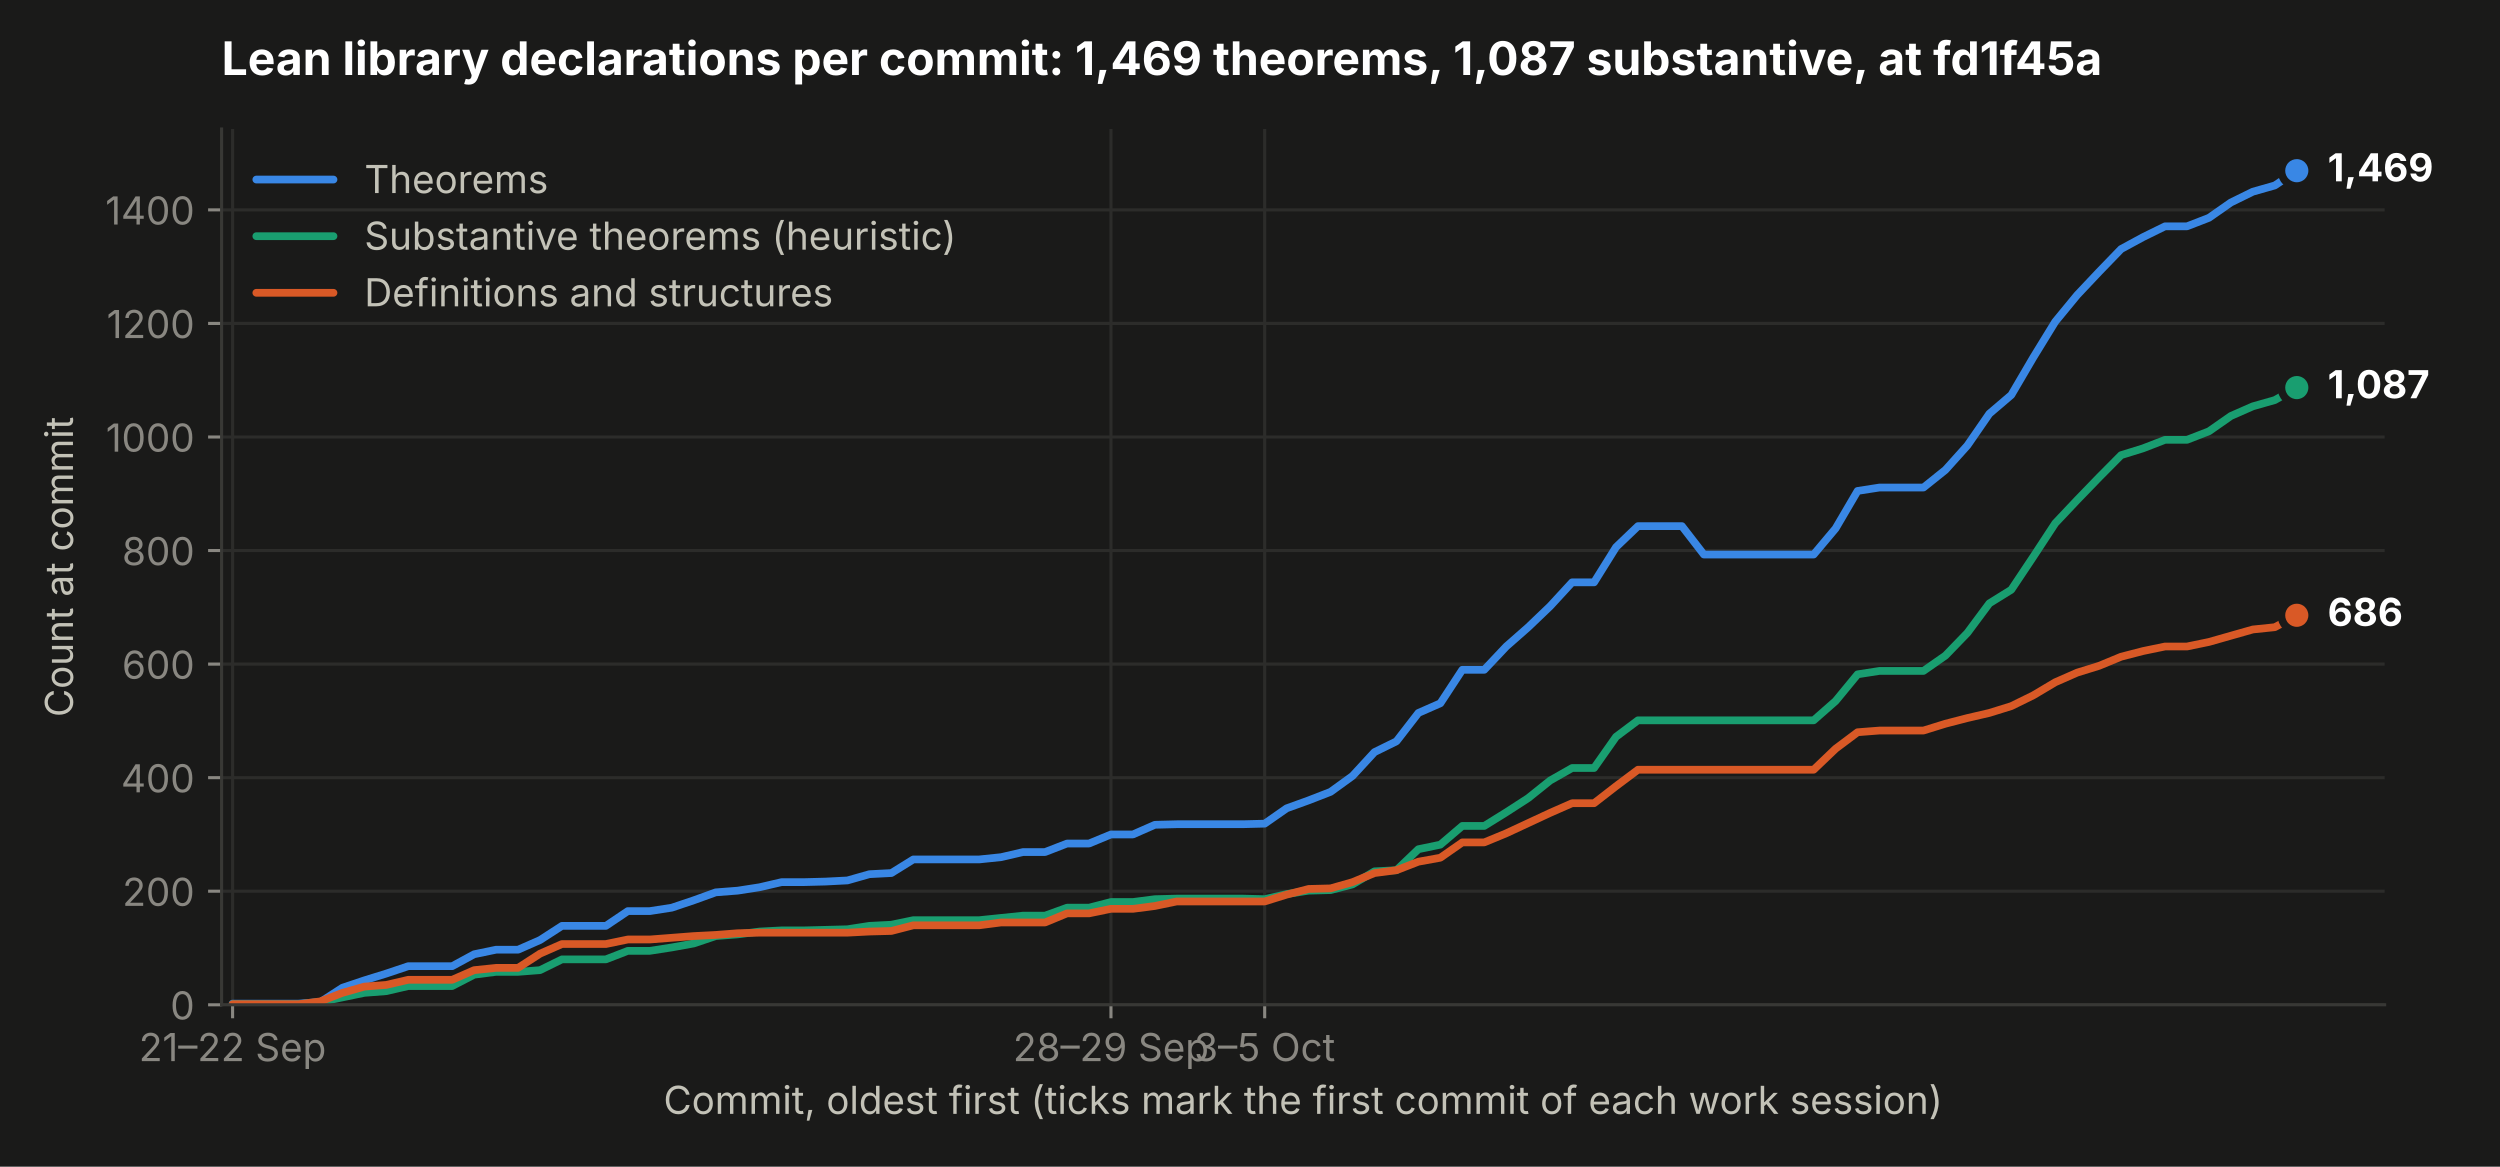
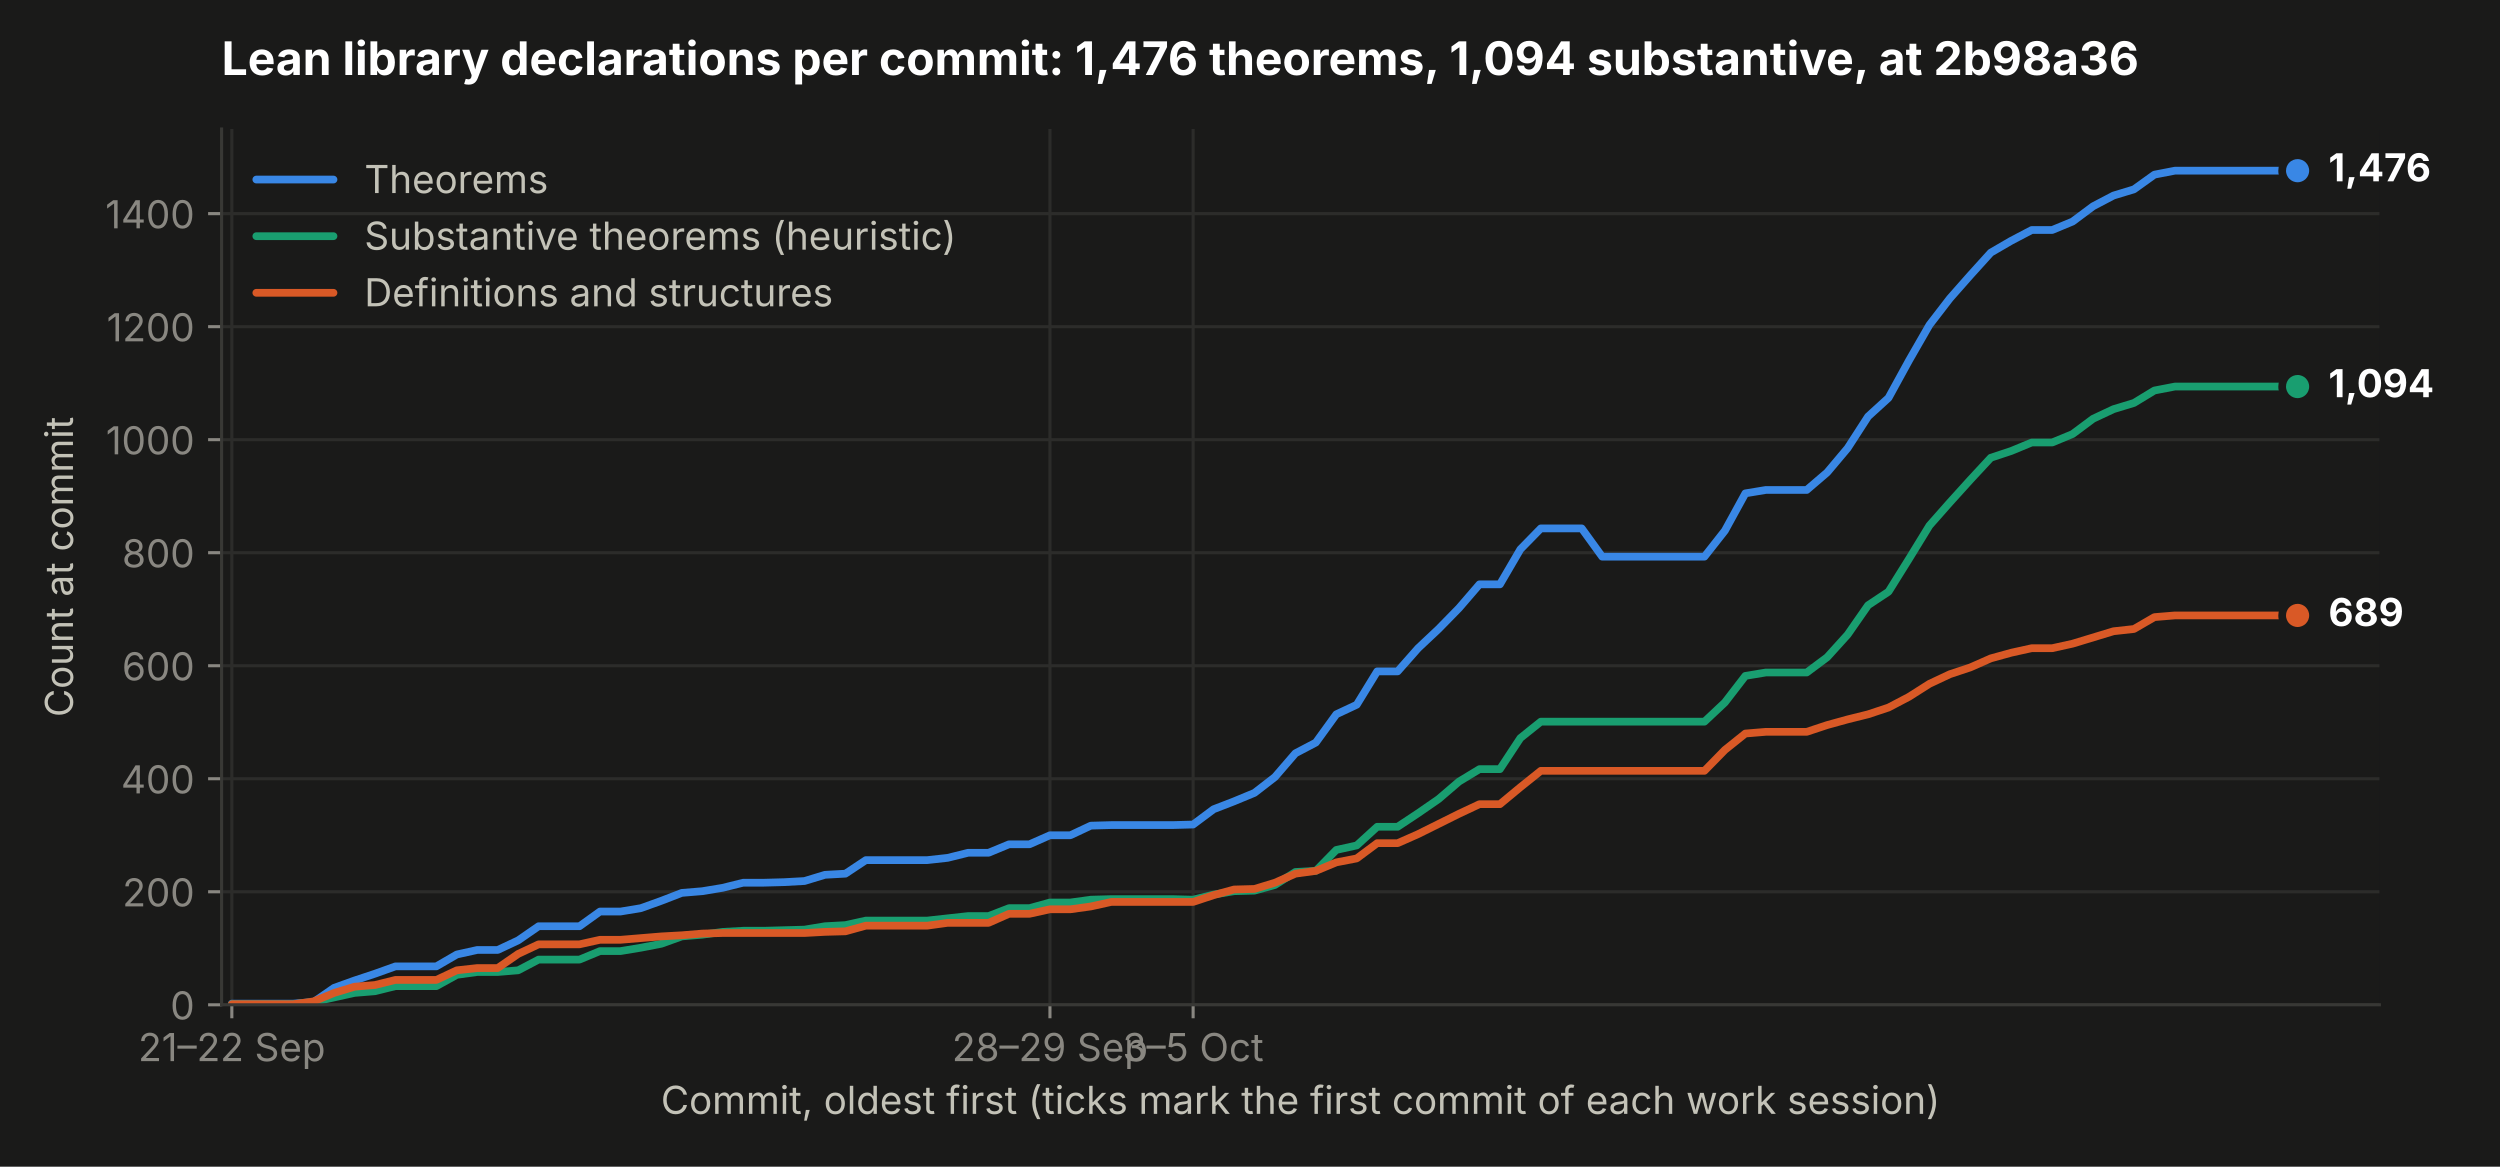
<svg xmlns="http://www.w3.org/2000/svg" xmlns:xlink="http://www.w3.org/1999/xlink" width="648pt" height="302.4pt" viewBox="0 0 648 302.4" version="1.1">
  <defs>
    <style type="text/css">*{stroke-linejoin: round; stroke-linecap: butt}</style>
  </defs>
  <g id="figure_1">
    <g id="patch_1">
      <path d="M 0 302.4 L 648 302.4 L 648 0 L 0 0 z " style="fill: #1a1a19" />
    </g>
    <g id="axes_1">
      <g id="patch_2">
-         <path d="M 57.44 260.44 L 618.094 260.44 L 618.094 33.44 L 57.44 33.44 z " style="fill: #1a1a19" />
+         <path d="M 57.44 260.44 L 616.741 260.44 L 616.741 33.44 L 57.44 33.44 z " style="fill: #1a1a19" />
      </g>
      <g id="matplotlib.axis_1">
        <g id="xtick_1">
          <g id="line2d_1">
-             <path d="M 60.286 260.44 L 60.286 33.44 " clip-path="url(#pa621a8eeb0)" style="fill: none; stroke: #2c2c2a; stroke-width: 0.8; stroke-linecap: square" />
+             <path d="M 60.091 260.44 L 60.091 33.44 " clip-path="url(#pc4d8cf8ee4)" style="fill: none; stroke: #2c2c2a; stroke-width: 0.8; stroke-linecap: square" />
          </g>
          <g id="line2d_2">
            <defs>
              <path id="m02e6627c96" d="M 0 0 L 0 3.5 " style="stroke: #898781; stroke-width: 0.8" />
            </defs>
            <g>
-               <use xlink:href="#m02e6627c96" x="60.286" y="260.44" style="fill: #898781; stroke: #898781; stroke-width: 0.8" />
+               <use xlink:href="#m02e6627c96" x="60.091" y="260.44" style="fill: #898781; stroke: #898781; stroke-width: 0.8" />
            </g>
          </g>
          <g id="text_1">
-             <text style="font-size: 10px; font-family: 'Inter', 'Helvetica Neue', 'Arial', 'DejaVu Sans', sans-serif; text-anchor: middle; fill: #898781" x="60.286" y="275.038" transform="rotate(-0 60.28596 275.0384)">21–22 Sep</text>
+             <text style="font-size: 10px; font-family: 'Inter', 'Helvetica Neue', 'Arial', 'DejaVu Sans', sans-serif; text-anchor: middle; fill: #898781" x="60.091" y="275.038" transform="rotate(-0 60.09071 275.0384)">21–22 Sep</text>
          </g>
        </g>
        <g id="xtick_2">
          <g id="line2d_3">
-             <path d="M 287.963 260.44 L 287.963 33.44 " clip-path="url(#pa621a8eeb0)" style="fill: none; stroke: #2c2c2a; stroke-width: 0.8; stroke-linecap: square" />
+             <path d="M 272.148 260.44 L 272.148 33.44 " clip-path="url(#pc4d8cf8ee4)" style="fill: none; stroke: #2c2c2a; stroke-width: 0.8; stroke-linecap: square" />
          </g>
          <g id="line2d_4">
            <g>
-               <use xlink:href="#m02e6627c96" x="287.963" y="260.44" style="fill: #898781; stroke: #898781; stroke-width: 0.8" />
+               <use xlink:href="#m02e6627c96" x="272.148" y="260.44" style="fill: #898781; stroke: #898781; stroke-width: 0.8" />
            </g>
          </g>
          <g id="text_2">
-             <text style="font-size: 10px; font-family: 'Inter', 'Helvetica Neue', 'Arial', 'DejaVu Sans', sans-serif; text-anchor: middle; fill: #898781" x="287.963" y="275.038" transform="rotate(-0 287.9627 275.0384)">28–29 Sep</text>
+             <text style="font-size: 10px; font-family: 'Inter', 'Helvetica Neue', 'Arial', 'DejaVu Sans', sans-serif; text-anchor: middle; fill: #898781" x="272.148" y="275.038" transform="rotate(-0 272.1479 275.0384)">28–29 Sep</text>
          </g>
        </g>
        <g id="xtick_3">
          <g id="line2d_5">
-             <path d="M 327.806 260.44 L 327.806 33.44 " clip-path="url(#pa621a8eeb0)" style="fill: none; stroke: #2c2c2a; stroke-width: 0.8; stroke-linecap: square" />
+             <path d="M 309.258 260.44 L 309.258 33.44 " clip-path="url(#pc4d8cf8ee4)" style="fill: none; stroke: #2c2c2a; stroke-width: 0.8; stroke-linecap: square" />
          </g>
          <g id="line2d_6">
            <g>
-               <use xlink:href="#m02e6627c96" x="327.806" y="260.44" style="fill: #898781; stroke: #898781; stroke-width: 0.8" />
+               <use xlink:href="#m02e6627c96" x="309.258" y="260.44" style="fill: #898781; stroke: #898781; stroke-width: 0.8" />
            </g>
          </g>
          <g id="text_3">
-             <text style="font-size: 10px; font-family: 'Inter', 'Helvetica Neue', 'Arial', 'DejaVu Sans', sans-serif; text-anchor: middle; fill: #898781" x="327.806" y="275.038" transform="rotate(-0 327.8061 275.0384)">3–5 Oct</text>
+             <text style="font-size: 10px; font-family: 'Inter', 'Helvetica Neue', 'Arial', 'DejaVu Sans', sans-serif; text-anchor: middle; fill: #898781" x="309.258" y="275.038" transform="rotate(-0 309.2579 275.0384)">3–5 Oct</text>
          </g>
        </g>
        <g id="text_4">
-           <text style="font-size: 10px; font-family: 'Inter', 'Helvetica Neue', 'Arial', 'DejaVu Sans', sans-serif; text-anchor: middle; fill: #c3c2b7" x="337.767" y="288.717" transform="rotate(-0 337.767 288.7166)">Commit, oldest first (ticks mark the first commit of each work session)</text>
+           <text style="font-size: 10px; font-family: 'Inter', 'Helvetica Neue', 'Arial', 'DejaVu Sans', sans-serif; text-anchor: middle; fill: #c3c2b7" x="337.09" y="288.717" transform="rotate(-0 337.0904 288.7166)">Commit, oldest first (ticks mark the first commit of each work session)</text>
        </g>
      </g>
      <g id="matplotlib.axis_2">
        <g id="ytick_1">
          <g id="line2d_7">
-             <path d="M 57.44 260.44 L 618.094 260.44 " clip-path="url(#pa621a8eeb0)" style="fill: none; stroke: #2c2c2a; stroke-width: 0.8; stroke-linecap: square" />
+             <path d="M 57.44 260.44 L 616.741 260.44 " clip-path="url(#pc4d8cf8ee4)" style="fill: none; stroke: #2c2c2a; stroke-width: 0.8; stroke-linecap: square" />
          </g>
          <g id="line2d_8">
            <defs>
              <path id="mba09e6026b" d="M 0 0 L -3.5 0 " style="stroke: #898781; stroke-width: 0.8" />
            </defs>
            <g>
              <use xlink:href="#mba09e6026b" x="57.44" y="260.44" style="fill: #898781; stroke: #898781; stroke-width: 0.8" />
            </g>
          </g>
          <g id="text_5">
            <text style="font-size: 10px; font-family: 'Inter', 'Helvetica Neue', 'Arial', 'DejaVu Sans', sans-serif; text-anchor: end; fill: #898781" x="50.44" y="264.239" transform="rotate(-0 50.44 264.2392)">0</text>
          </g>
        </g>
        <g id="ytick_2">
          <g id="line2d_9">
-             <path d="M 57.44 231.005 L 618.094 231.005 " clip-path="url(#pa621a8eeb0)" style="fill: none; stroke: #2c2c2a; stroke-width: 0.8; stroke-linecap: square" />
+             <path d="M 57.44 231.145 L 616.741 231.145 " clip-path="url(#pc4d8cf8ee4)" style="fill: none; stroke: #2c2c2a; stroke-width: 0.8; stroke-linecap: square" />
          </g>
          <g id="line2d_10">
            <g>
-               <use xlink:href="#mba09e6026b" x="57.44" y="231.005" style="fill: #898781; stroke: #898781; stroke-width: 0.8" />
+               <use xlink:href="#mba09e6026b" x="57.44" y="231.145" style="fill: #898781; stroke: #898781; stroke-width: 0.8" />
            </g>
          </g>
          <g id="text_6">
-             <text style="font-size: 10px; font-family: 'Inter', 'Helvetica Neue', 'Arial', 'DejaVu Sans', sans-serif; text-anchor: end; fill: #898781" x="50.44" y="234.805" transform="rotate(-0 50.44 234.8046)">200</text>
+             <text style="font-size: 10px; font-family: 'Inter', 'Helvetica Neue', 'Arial', 'DejaVu Sans', sans-serif; text-anchor: end; fill: #898781" x="50.44" y="234.944" transform="rotate(-0 50.44 234.9442)">200</text>
          </g>
        </g>
        <g id="ytick_3">
          <g id="line2d_11">
-             <path d="M 57.44 201.571 L 618.094 201.571 " clip-path="url(#pa621a8eeb0)" style="fill: none; stroke: #2c2c2a; stroke-width: 0.8; stroke-linecap: square" />
+             <path d="M 57.44 201.85 L 616.741 201.85 " clip-path="url(#pc4d8cf8ee4)" style="fill: none; stroke: #2c2c2a; stroke-width: 0.8; stroke-linecap: square" />
          </g>
          <g id="line2d_12">
            <g>
-               <use xlink:href="#mba09e6026b" x="57.44" y="201.571" style="fill: #898781; stroke: #898781; stroke-width: 0.8" />
+               <use xlink:href="#mba09e6026b" x="57.44" y="201.85" style="fill: #898781; stroke: #898781; stroke-width: 0.8" />
            </g>
          </g>
          <g id="text_7">
-             <text style="font-size: 10px; font-family: 'Inter', 'Helvetica Neue', 'Arial', 'DejaVu Sans', sans-serif; text-anchor: end; fill: #898781" x="50.44" y="205.37" transform="rotate(-0 50.44 205.3699)">400</text>
+             <text style="font-size: 10px; font-family: 'Inter', 'Helvetica Neue', 'Arial', 'DejaVu Sans', sans-serif; text-anchor: end; fill: #898781" x="50.44" y="205.649" transform="rotate(-0 50.44 205.6491)">400</text>
          </g>
        </g>
        <g id="ytick_4">
          <g id="line2d_13">
-             <path d="M 57.44 172.136 L 618.094 172.136 " clip-path="url(#pa621a8eeb0)" style="fill: none; stroke: #2c2c2a; stroke-width: 0.8; stroke-linecap: square" />
+             <path d="M 57.44 172.555 L 616.741 172.555 " clip-path="url(#pc4d8cf8ee4)" style="fill: none; stroke: #2c2c2a; stroke-width: 0.8; stroke-linecap: square" />
          </g>
          <g id="line2d_14">
            <g>
-               <use xlink:href="#mba09e6026b" x="57.44" y="172.136" style="fill: #898781; stroke: #898781; stroke-width: 0.8" />
+               <use xlink:href="#mba09e6026b" x="57.44" y="172.555" style="fill: #898781; stroke: #898781; stroke-width: 0.8" />
            </g>
          </g>
          <g id="text_8">
-             <text style="font-size: 10px; font-family: 'Inter', 'Helvetica Neue', 'Arial', 'DejaVu Sans', sans-serif; text-anchor: end; fill: #898781" x="50.44" y="175.935" transform="rotate(-0 50.44 175.9353)">600</text>
+             <text style="font-size: 10px; font-family: 'Inter', 'Helvetica Neue', 'Arial', 'DejaVu Sans', sans-serif; text-anchor: end; fill: #898781" x="50.44" y="176.354" transform="rotate(-0 50.44 176.3541)">600</text>
          </g>
        </g>
        <g id="ytick_5">
          <g id="line2d_15">
-             <path d="M 57.44 142.701 L 618.094 142.701 " clip-path="url(#pa621a8eeb0)" style="fill: none; stroke: #2c2c2a; stroke-width: 0.8; stroke-linecap: square" />
+             <path d="M 57.44 143.26 L 616.741 143.26 " clip-path="url(#pc4d8cf8ee4)" style="fill: none; stroke: #2c2c2a; stroke-width: 0.8; stroke-linecap: square" />
          </g>
          <g id="line2d_16">
            <g>
-               <use xlink:href="#mba09e6026b" x="57.44" y="142.701" style="fill: #898781; stroke: #898781; stroke-width: 0.8" />
+               <use xlink:href="#mba09e6026b" x="57.44" y="143.26" style="fill: #898781; stroke: #898781; stroke-width: 0.8" />
            </g>
          </g>
          <g id="text_9">
-             <text style="font-size: 10px; font-family: 'Inter', 'Helvetica Neue', 'Arial', 'DejaVu Sans', sans-serif; text-anchor: end; fill: #898781" x="50.44" y="146.501" transform="rotate(-0 50.44 146.5006)">800</text>
+             <text style="font-size: 10px; font-family: 'Inter', 'Helvetica Neue', 'Arial', 'DejaVu Sans', sans-serif; text-anchor: end; fill: #898781" x="50.44" y="147.059" transform="rotate(-0 50.44 147.059)">800</text>
          </g>
        </g>
        <g id="ytick_6">
          <g id="line2d_17">
-             <path d="M 57.44 113.267 L 618.094 113.267 " clip-path="url(#pa621a8eeb0)" style="fill: none; stroke: #2c2c2a; stroke-width: 0.8; stroke-linecap: square" />
+             <path d="M 57.44 113.965 L 616.741 113.965 " clip-path="url(#pc4d8cf8ee4)" style="fill: none; stroke: #2c2c2a; stroke-width: 0.8; stroke-linecap: square" />
          </g>
          <g id="line2d_18">
            <g>
-               <use xlink:href="#mba09e6026b" x="57.44" y="113.267" style="fill: #898781; stroke: #898781; stroke-width: 0.8" />
+               <use xlink:href="#mba09e6026b" x="57.44" y="113.965" style="fill: #898781; stroke: #898781; stroke-width: 0.8" />
            </g>
          </g>
          <g id="text_10">
-             <text style="font-size: 10px; font-family: 'Inter', 'Helvetica Neue', 'Arial', 'DejaVu Sans', sans-serif; text-anchor: end; fill: #898781" x="50.44" y="117.066" transform="rotate(-0 50.44 117.066)">1000</text>
+             <text style="font-size: 10px; font-family: 'Inter', 'Helvetica Neue', 'Arial', 'DejaVu Sans', sans-serif; text-anchor: end; fill: #898781" x="50.44" y="117.764" transform="rotate(-0 50.44 117.764)">1000</text>
          </g>
        </g>
        <g id="ytick_7">
          <g id="line2d_19">
-             <path d="M 57.44 83.832 L 618.094 83.832 " clip-path="url(#pa621a8eeb0)" style="fill: none; stroke: #2c2c2a; stroke-width: 0.8; stroke-linecap: square" />
+             <path d="M 57.44 84.67 L 616.741 84.67 " clip-path="url(#pc4d8cf8ee4)" style="fill: none; stroke: #2c2c2a; stroke-width: 0.8; stroke-linecap: square" />
          </g>
          <g id="line2d_20">
            <g>
-               <use xlink:href="#mba09e6026b" x="57.44" y="83.832" style="fill: #898781; stroke: #898781; stroke-width: 0.8" />
+               <use xlink:href="#mba09e6026b" x="57.44" y="84.67" style="fill: #898781; stroke: #898781; stroke-width: 0.8" />
            </g>
          </g>
          <g id="text_11">
-             <text style="font-size: 10px; font-family: 'Inter', 'Helvetica Neue', 'Arial', 'DejaVu Sans', sans-serif; text-anchor: end; fill: #898781" x="50.44" y="87.631" transform="rotate(-0 50.44 87.63134)">1200</text>
+             <text style="font-size: 10px; font-family: 'Inter', 'Helvetica Neue', 'Arial', 'DejaVu Sans', sans-serif; text-anchor: end; fill: #898781" x="50.44" y="88.469" transform="rotate(-0 50.44 88.46893)">1200</text>
          </g>
        </g>
        <g id="ytick_8">
          <g id="line2d_21">
-             <path d="M 57.44 54.397 L 618.094 54.397 " clip-path="url(#pa621a8eeb0)" style="fill: none; stroke: #2c2c2a; stroke-width: 0.8; stroke-linecap: square" />
+             <path d="M 57.44 55.375 L 616.741 55.375 " clip-path="url(#pc4d8cf8ee4)" style="fill: none; stroke: #2c2c2a; stroke-width: 0.8; stroke-linecap: square" />
          </g>
          <g id="line2d_22">
            <g>
-               <use xlink:href="#mba09e6026b" x="57.44" y="54.397" style="fill: #898781; stroke: #898781; stroke-width: 0.8" />
+               <use xlink:href="#mba09e6026b" x="57.44" y="55.375" style="fill: #898781; stroke: #898781; stroke-width: 0.8" />
            </g>
          </g>
          <g id="text_12">
-             <text style="font-size: 10px; font-family: 'Inter', 'Helvetica Neue', 'Arial', 'DejaVu Sans', sans-serif; text-anchor: end; fill: #898781" x="50.44" y="58.197" transform="rotate(-0 50.44 58.19669)">1400</text>
+             <text style="font-size: 10px; font-family: 'Inter', 'Helvetica Neue', 'Arial', 'DejaVu Sans', sans-serif; text-anchor: end; fill: #898781" x="50.44" y="59.174" transform="rotate(-0 50.44 59.17389)">1400</text>
          </g>
        </g>
        <g id="text_13">
          <text style="font-size: 10px; font-family: 'Inter', 'Helvetica Neue', 'Arial', 'DejaVu Sans', sans-serif; text-anchor: middle; fill: #c3c2b7" x="18.91" y="146.94" transform="rotate(-90 18.91031 146.94)">Count at commit</text>
        </g>
      </g>
      <g id="line2d_23">
-         <path d="M 60.286 260.146 L 65.978 260.146 L 71.67 260.146 L 77.362 260.146 L 83.054 259.704 L 88.746 256.025 L 94.437 254.112 L 100.129 252.345 L 105.821 250.432 L 111.513 250.432 L 117.205 250.432 L 122.897 247.342 L 128.589 246.164 L 134.281 246.164 L 139.973 243.662 L 145.665 239.983 L 151.357 239.983 L 157.049 239.983 L 162.74 236.156 L 168.432 236.156 L 174.124 235.273 L 179.816 233.36 L 185.508 231.3 L 191.2 230.858 L 196.892 229.975 L 202.584 228.651 L 208.276 228.651 L 213.968 228.503 L 219.66 228.209 L 225.352 226.59 L 231.043 226.296 L 236.735 222.764 L 242.427 222.764 L 248.119 222.764 L 253.811 222.764 L 259.503 222.175 L 265.195 220.85 L 270.887 220.85 L 276.579 218.643 L 282.271 218.643 L 287.963 216.288 L 293.655 216.288 L 299.347 213.786 L 305.038 213.639 L 310.73 213.639 L 316.422 213.639 L 322.114 213.639 L 327.806 213.492 L 333.498 209.518 L 339.19 207.458 L 344.882 205.25 L 350.574 201.129 L 356.266 194.948 L 361.958 192.152 L 367.65 184.793 L 373.341 182.291 L 379.033 173.608 L 384.725 173.608 L 390.417 167.574 L 396.109 162.57 L 401.801 157.124 L 407.493 150.943 L 413.185 150.943 L 418.877 141.818 L 424.569 136.373 L 430.261 136.373 L 435.953 136.373 L 441.644 143.732 L 447.336 143.732 L 453.028 143.732 L 458.72 143.732 L 464.412 143.732 L 470.104 143.732 L 475.796 136.962 L 481.488 127.248 L 487.18 126.365 L 492.872 126.365 L 498.564 126.365 L 504.256 121.803 L 509.947 115.474 L 515.639 107.233 L 521.331 102.376 L 527.023 92.663 L 532.715 83.391 L 538.407 76.473 L 544.099 70.439 L 549.791 64.552 L 555.483 61.462 L 561.175 58.665 L 566.867 58.665 L 572.559 56.458 L 578.25 52.484 L 583.942 49.688 L 589.634 48.069 L 595.326 44.243 " clip-path="url(#pa621a8eeb0)" style="fill: none; stroke: #3987e5; stroke-width: 2; stroke-linecap: round" />
+         <path d="M 60.091 260.147 L 65.392 260.147 L 70.694 260.147 L 75.995 260.147 L 81.296 259.708 L 86.598 256.046 L 91.899 254.142 L 97.201 252.384 L 102.502 250.48 L 107.804 250.48 L 113.105 250.48 L 118.406 247.404 L 123.708 246.232 L 129.009 246.232 L 134.311 243.742 L 139.612 240.08 L 144.914 240.08 L 150.215 240.08 L 155.516 236.272 L 160.818 236.272 L 166.119 235.393 L 171.421 233.489 L 176.722 231.438 L 182.024 230.998 L 187.325 230.12 L 192.626 228.801 L 197.928 228.801 L 203.229 228.655 L 208.531 228.362 L 213.832 226.751 L 219.134 226.458 L 224.435 222.942 L 229.736 222.942 L 235.038 222.942 L 240.339 222.942 L 245.641 222.356 L 250.942 221.038 L 256.244 221.038 L 261.545 218.841 L 266.846 218.841 L 272.148 216.497 L 277.449 216.497 L 282.751 214.007 L 288.052 213.861 L 293.354 213.861 L 298.655 213.861 L 303.956 213.861 L 309.258 213.714 L 314.559 209.76 L 319.861 207.709 L 325.162 205.512 L 330.464 201.41 L 335.765 195.259 L 341.066 192.475 L 346.368 185.152 L 351.669 182.662 L 356.971 174.02 L 362.272 174.02 L 367.574 168.014 L 372.875 163.034 L 378.176 157.614 L 383.478 151.462 L 388.779 151.462 L 394.081 142.381 L 399.382 136.961 L 404.684 136.961 L 409.985 136.961 L 415.286 144.285 L 420.588 144.285 L 425.889 144.285 L 431.191 144.285 L 436.492 144.285 L 441.794 144.285 L 447.095 137.547 L 452.396 127.88 L 457.698 127.001 L 462.999 127.001 L 468.301 127.001 L 473.602 122.46 L 478.904 116.162 L 484.205 107.959 L 489.506 103.126 L 494.808 93.458 L 500.109 84.23 L 505.411 77.346 L 510.712 71.34 L 516.014 65.481 L 521.315 62.405 L 526.616 59.622 L 531.918 59.622 L 537.219 57.425 L 542.521 53.47 L 547.822 50.687 L 553.124 49.076 L 558.425 45.268 L 563.726 44.243 L 569.028 44.243 L 574.329 44.243 L 579.631 44.243 L 584.932 44.243 L 590.234 44.243 L 595.535 44.243 " clip-path="url(#pc4d8cf8ee4)" style="fill: none; stroke: #3987e5; stroke-width: 2; stroke-linecap: round" />
      </g>
      <g id="line2d_24">
        <defs>
          <path id="mac1dc9c99d" d="M 0 4 C 1.061 4 2.078 3.579 2.828 2.828 C 3.579 2.078 4 1.061 4 0 C 4 -1.061 3.579 -2.078 2.828 -2.828 C 2.078 -3.579 1.061 -4 0 -4 C -1.061 -4 -2.078 -3.579 -2.828 -2.828 C -3.579 -2.078 -4 -1.061 -4 0 C -4 1.061 -3.579 2.078 -2.828 2.828 C -2.078 3.579 -1.061 4 0 4 z " style="stroke: #1a1a19; stroke-width: 2" />
        </defs>
-         <g clip-path="url(#pa621a8eeb0)">
-           <use xlink:href="#mac1dc9c99d" x="595.326" y="44.243" style="fill: #3987e5; stroke: #1a1a19; stroke-width: 2" />
+         <g clip-path="url(#pc4d8cf8ee4)">
+           <use xlink:href="#mac1dc9c99d" x="595.535" y="44.243" style="fill: #3987e5; stroke: #1a1a19; stroke-width: 2" />
        </g>
      </g>
      <g id="line2d_25">
-         <path d="M 60.286 260.293 L 65.978 260.293 L 71.67 260.293 L 77.362 260.293 L 83.054 259.704 L 88.746 258.527 L 94.437 257.349 L 100.129 256.908 L 105.821 255.583 L 111.513 255.583 L 117.205 255.583 L 122.897 252.64 L 128.589 251.904 L 134.281 251.904 L 139.973 251.462 L 145.665 248.666 L 151.357 248.666 L 157.049 248.666 L 162.74 246.459 L 168.432 246.459 L 174.124 245.576 L 179.816 244.545 L 185.508 242.632 L 191.2 242.191 L 196.892 241.455 L 202.584 241.16 L 208.276 241.16 L 213.968 241.013 L 219.66 240.866 L 225.352 239.983 L 231.043 239.689 L 236.735 238.511 L 242.427 238.511 L 248.119 238.511 L 253.811 238.511 L 259.503 237.922 L 265.195 237.334 L 270.887 237.334 L 276.579 235.273 L 282.271 235.273 L 287.963 233.802 L 293.655 233.802 L 299.347 233.066 L 305.038 232.919 L 310.73 232.919 L 316.422 232.919 L 322.114 232.919 L 327.806 233.066 L 333.498 231.741 L 339.19 230.858 L 344.882 230.711 L 350.574 229.239 L 356.266 225.854 L 361.958 225.56 L 367.65 220.115 L 373.341 218.937 L 379.033 214.08 L 384.725 214.08 L 390.417 210.548 L 396.109 206.869 L 401.801 202.307 L 407.493 199.069 L 413.185 199.069 L 418.877 190.974 L 424.569 186.706 L 430.261 186.706 L 435.953 186.706 L 441.644 186.706 L 447.336 186.706 L 453.028 186.706 L 458.72 186.706 L 464.412 186.706 L 470.104 186.706 L 475.796 181.702 L 481.488 174.785 L 487.18 173.902 L 492.872 173.902 L 498.564 173.902 L 504.256 169.928 L 509.947 164.042 L 515.639 156.389 L 521.331 152.856 L 527.023 144.32 L 532.715 135.637 L 538.407 129.603 L 544.099 123.716 L 549.791 117.976 L 555.483 116.21 L 561.175 114.003 L 566.867 114.003 L 572.559 111.795 L 578.25 107.821 L 583.942 105.319 L 589.634 103.701 L 595.326 100.463 " clip-path="url(#pa621a8eeb0)" style="fill: none; stroke: #199e70; stroke-width: 2; stroke-linecap: round" />
+         <path d="M 60.091 260.294 L 65.392 260.294 L 70.694 260.294 L 75.995 260.294 L 81.296 259.708 L 86.598 258.536 L 91.899 257.364 L 97.201 256.925 L 102.502 255.606 L 107.804 255.606 L 113.105 255.606 L 118.406 252.677 L 123.708 251.944 L 129.009 251.944 L 134.311 251.505 L 139.612 248.722 L 144.914 248.722 L 150.215 248.722 L 155.516 246.525 L 160.818 246.525 L 166.119 245.646 L 171.421 244.621 L 176.722 242.716 L 182.024 242.277 L 187.325 241.545 L 192.626 241.252 L 197.928 241.252 L 203.229 241.105 L 208.531 240.959 L 213.832 240.08 L 219.134 239.787 L 224.435 238.615 L 229.736 238.615 L 235.038 238.615 L 240.339 238.615 L 245.641 238.029 L 250.942 237.443 L 256.244 237.443 L 261.545 235.393 L 266.846 235.393 L 272.148 233.928 L 277.449 233.928 L 282.751 233.196 L 288.052 233.049 L 293.354 233.049 L 298.655 233.049 L 303.956 233.049 L 309.258 233.196 L 314.559 231.877 L 319.861 230.998 L 325.162 230.852 L 330.464 229.387 L 335.765 226.018 L 341.066 225.725 L 346.368 220.306 L 351.669 219.134 L 356.971 214.3 L 362.272 214.3 L 367.574 210.785 L 372.875 207.123 L 378.176 202.582 L 383.478 199.36 L 388.779 199.36 L 394.081 191.304 L 399.382 187.056 L 404.684 187.056 L 409.985 187.056 L 415.286 187.056 L 420.588 187.056 L 425.889 187.056 L 431.191 187.056 L 436.492 187.056 L 441.794 187.056 L 447.095 182.076 L 452.396 175.191 L 457.698 174.313 L 462.999 174.313 L 468.301 174.313 L 473.602 170.358 L 478.904 164.499 L 484.205 156.882 L 489.506 153.367 L 494.808 144.871 L 500.109 136.229 L 505.411 130.224 L 510.712 124.365 L 516.014 118.652 L 521.315 116.894 L 526.616 114.697 L 531.918 114.697 L 537.219 112.5 L 542.521 108.545 L 547.822 106.055 L 553.124 104.444 L 558.425 101.221 L 563.726 100.196 L 569.028 100.196 L 574.329 100.196 L 579.631 100.196 L 584.932 100.196 L 590.234 100.196 L 595.535 100.196 " clip-path="url(#pc4d8cf8ee4)" style="fill: none; stroke: #199e70; stroke-width: 2; stroke-linecap: round" />
      </g>
      <g id="line2d_26">
        <defs>
          <path id="m722327b75b" d="M 0 4 C 1.061 4 2.078 3.579 2.828 2.828 C 3.579 2.078 4 1.061 4 0 C 4 -1.061 3.579 -2.078 2.828 -2.828 C 2.078 -3.579 1.061 -4 0 -4 C -1.061 -4 -2.078 -3.579 -2.828 -2.828 C -3.579 -2.078 -4 -1.061 -4 0 C -4 1.061 -3.579 2.078 -2.828 2.828 C -2.078 3.579 -1.061 4 0 4 z " style="stroke: #1a1a19; stroke-width: 2" />
        </defs>
-         <g clip-path="url(#pa621a8eeb0)">
-           <use xlink:href="#m722327b75b" x="595.326" y="100.463" style="fill: #199e70; stroke: #1a1a19; stroke-width: 2" />
+         <g clip-path="url(#pc4d8cf8ee4)">
+           <use xlink:href="#m722327b75b" x="595.535" y="100.196" style="fill: #199e70; stroke: #1a1a19; stroke-width: 2" />
        </g>
      </g>
      <g id="line2d_27">
-         <path d="M 60.286 260.293 L 65.978 260.293 L 71.67 260.293 L 77.362 260.293 L 83.054 259.557 L 88.746 257.349 L 94.437 255.73 L 100.129 255.289 L 105.821 253.964 L 111.513 253.964 L 117.205 253.964 L 122.897 251.462 L 128.589 250.874 L 134.281 250.874 L 139.973 247.194 L 145.665 244.692 L 151.357 244.692 L 157.049 244.692 L 162.74 243.515 L 168.432 243.515 L 174.124 243.074 L 179.816 242.632 L 185.508 242.338 L 191.2 241.896 L 196.892 241.749 L 202.584 241.749 L 208.276 241.749 L 213.968 241.749 L 219.66 241.749 L 225.352 241.455 L 231.043 241.307 L 236.735 239.836 L 242.427 239.836 L 248.119 239.836 L 253.811 239.836 L 259.503 239.1 L 265.195 239.1 L 270.887 239.1 L 276.579 236.745 L 282.271 236.745 L 287.963 235.568 L 293.655 235.568 L 299.347 234.832 L 305.038 233.654 L 310.73 233.654 L 316.422 233.654 L 322.114 233.654 L 327.806 233.654 L 333.498 231.888 L 339.19 230.417 L 344.882 230.269 L 350.574 228.651 L 356.266 226.296 L 361.958 225.56 L 367.65 223.352 L 373.341 222.322 L 379.033 218.348 L 384.725 218.348 L 390.417 215.994 L 396.109 213.345 L 401.801 210.695 L 407.493 208.194 L 413.185 208.194 L 418.877 203.778 L 424.569 199.51 L 430.261 199.51 L 435.953 199.51 L 441.644 199.51 L 447.336 199.51 L 453.028 199.51 L 458.72 199.51 L 464.412 199.51 L 470.104 199.51 L 475.796 194.065 L 481.488 189.797 L 487.18 189.355 L 492.872 189.355 L 498.564 189.355 L 504.256 187.589 L 509.947 186.118 L 515.639 184.793 L 521.331 183.027 L 527.023 180.231 L 532.715 176.846 L 538.407 174.344 L 544.099 172.578 L 549.791 170.223 L 555.483 168.751 L 561.175 167.574 L 566.867 167.574 L 572.559 166.396 L 578.25 164.777 L 583.942 163.158 L 589.634 162.57 L 595.326 159.479 " clip-path="url(#pa621a8eeb0)" style="fill: none; stroke: #d95926; stroke-width: 2; stroke-linecap: round" />
+         <path d="M 60.091 260.294 L 65.392 260.294 L 70.694 260.294 L 75.995 260.294 L 81.296 259.561 L 86.598 257.364 L 91.899 255.753 L 97.201 255.313 L 102.502 253.995 L 107.804 253.995 L 113.105 253.995 L 118.406 251.505 L 123.708 250.919 L 129.009 250.919 L 134.311 247.257 L 139.612 244.767 L 144.914 244.767 L 150.215 244.767 L 155.516 243.595 L 160.818 243.595 L 166.119 243.156 L 171.421 242.716 L 176.722 242.424 L 182.024 241.984 L 187.325 241.838 L 192.626 241.838 L 197.928 241.838 L 203.229 241.838 L 208.531 241.838 L 213.832 241.545 L 219.134 241.398 L 224.435 239.933 L 229.736 239.933 L 235.038 239.933 L 240.339 239.933 L 245.641 239.201 L 250.942 239.201 L 256.244 239.201 L 261.545 236.857 L 266.846 236.857 L 272.148 235.686 L 277.449 235.686 L 282.751 234.953 L 288.052 233.782 L 293.354 233.782 L 298.655 233.782 L 303.956 233.782 L 309.258 233.782 L 314.559 232.024 L 319.861 230.559 L 325.162 230.413 L 330.464 228.801 L 335.765 226.458 L 341.066 225.725 L 346.368 223.528 L 351.669 222.503 L 356.971 218.548 L 362.272 218.548 L 367.574 216.204 L 372.875 213.568 L 378.176 210.931 L 383.478 208.441 L 388.779 208.441 L 394.081 204.047 L 399.382 199.799 L 404.684 199.799 L 409.985 199.799 L 415.286 199.799 L 420.588 199.799 L 425.889 199.799 L 431.191 199.799 L 436.492 199.799 L 441.794 199.799 L 447.095 194.38 L 452.396 190.132 L 457.698 189.692 L 462.999 189.692 L 468.301 189.692 L 473.602 187.935 L 478.904 186.47 L 484.205 185.152 L 489.506 183.394 L 494.808 180.611 L 500.109 177.242 L 505.411 174.752 L 510.712 172.994 L 516.014 170.651 L 521.315 169.186 L 526.616 168.014 L 531.918 168.014 L 537.219 166.842 L 542.521 165.231 L 547.822 163.62 L 553.124 163.034 L 558.425 159.958 L 563.726 159.519 L 569.028 159.519 L 574.329 159.519 L 579.631 159.519 L 584.932 159.519 L 590.234 159.519 L 595.535 159.519 " clip-path="url(#pc4d8cf8ee4)" style="fill: none; stroke: #d95926; stroke-width: 2; stroke-linecap: round" />
      </g>
      <g id="line2d_28">
        <defs>
          <path id="mbab71778b5" d="M 0 4 C 1.061 4 2.078 3.579 2.828 2.828 C 3.579 2.078 4 1.061 4 0 C 4 -1.061 3.579 -2.078 2.828 -2.828 C 2.078 -3.579 1.061 -4 0 -4 C -1.061 -4 -2.078 -3.579 -2.828 -2.828 C -3.579 -2.078 -4 -1.061 -4 0 C -4 1.061 -3.579 2.078 -2.828 2.828 C -2.078 3.579 -1.061 4 0 4 z " style="stroke: #1a1a19; stroke-width: 2" />
        </defs>
-         <g clip-path="url(#pa621a8eeb0)">
-           <use xlink:href="#mbab71778b5" x="595.326" y="159.479" style="fill: #d95926; stroke: #1a1a19; stroke-width: 2" />
+         <g clip-path="url(#pc4d8cf8ee4)">
+           <use xlink:href="#mbab71778b5" x="595.535" y="159.519" style="fill: #d95926; stroke: #1a1a19; stroke-width: 2" />
        </g>
      </g>
      <g id="patch_3">
        <path d="M 57.44 260.44 L 57.44 33.44 " style="fill: none; stroke: #383835; stroke-width: 0.8; stroke-linejoin: miter; stroke-linecap: square" />
      </g>
      <g id="patch_4">
-         <path d="M 57.44 260.44 L 618.094 260.44 " style="fill: none; stroke: #383835; stroke-width: 0.8; stroke-linejoin: miter; stroke-linecap: square" />
+         <path d="M 57.44 260.44 L 616.741 260.44 " style="fill: none; stroke: #383835; stroke-width: 0.8; stroke-linejoin: miter; stroke-linecap: square" />
      </g>
      <g id="text_14">
-         <text style="font-weight: 700; font-size: 10px; font-family: 'Inter', 'Helvetica Neue', 'Arial', 'DejaVu Sans', sans-serif; text-anchor: start; fill: #ffffff" x="603.326" y="47.002" transform="rotate(-0 603.3262 47.00189)">1,469</text>
+         <text style="font-weight: 700; font-size: 10px; font-family: 'Inter', 'Helvetica Neue', 'Arial', 'DejaVu Sans', sans-serif; text-anchor: start; fill: #ffffff" x="603.535" y="47.002" transform="rotate(-0 603.535 47.00192)">1,476</text>
      </g>
      <g id="text_15">
-         <text style="font-weight: 700; font-size: 10px; font-family: 'Inter', 'Helvetica Neue', 'Arial', 'DejaVu Sans', sans-serif; text-anchor: start; fill: #ffffff" x="603.326" y="103.222" transform="rotate(-0 603.3262 103.2221)">1,087</text>
+         <text style="font-weight: 700; font-size: 10px; font-family: 'Inter', 'Helvetica Neue', 'Arial', 'DejaVu Sans', sans-serif; text-anchor: start; fill: #ffffff" x="603.535" y="102.955" transform="rotate(-0 603.535 102.9555)">1,094</text>
      </g>
      <g id="text_16">
-         <text style="font-weight: 700; font-size: 10px; font-family: 'Inter', 'Helvetica Neue', 'Arial', 'DejaVu Sans', sans-serif; text-anchor: start; fill: #ffffff" x="603.326" y="162.239" transform="rotate(-0 603.3262 162.2385)">686</text>
+         <text style="font-weight: 700; font-size: 10px; font-family: 'Inter', 'Helvetica Neue', 'Arial', 'DejaVu Sans', sans-serif; text-anchor: start; fill: #ffffff" x="603.535" y="162.278" transform="rotate(-0 603.535 162.2779)">689</text>
      </g>
      <g id="text_17">
-         <text style="font-weight: 700; font-size: 12px; font-family: 'Inter', 'Helvetica Neue', 'Arial', 'DejaVu Sans', sans-serif; text-anchor: start; fill: #ffffff" x="57.44" y="19.44" transform="rotate(-0 57.44 19.44)">Lean library declarations per commit: 1,469 theorems, 1,087 substantive, at fd1f45a</text>
+         <text style="font-weight: 700; font-size: 12px; font-family: 'Inter', 'Helvetica Neue', 'Arial', 'DejaVu Sans', sans-serif; text-anchor: start; fill: #ffffff" x="57.44" y="19.44" transform="rotate(-0 57.44 19.44)">Lean library declarations per commit: 1,476 theorems, 1,094 substantive, at 2b98a36</text>
      </g>
      <g id="legend_1">
        <g id="line2d_29">
          <path d="M 66.44 46.538 L 76.44 46.538 L 86.44 46.538 " style="fill: none; stroke: #3987e5; stroke-width: 2; stroke-linecap: round" />
        </g>
        <g id="text_18">
          <text style="font-size: 10px; font-family: 'Inter', 'Helvetica Neue', 'Arial', 'DejaVu Sans', sans-serif; text-anchor: start; fill: #c3c2b7" x="94.44" y="50.038" transform="rotate(-0 94.44 50.03844)">Theorems</text>
        </g>
        <g id="line2d_30">
          <path d="M 66.44 61.217 L 76.44 61.217 L 86.44 61.217 " style="fill: none; stroke: #199e70; stroke-width: 2; stroke-linecap: round" />
        </g>
        <g id="text_19">
          <text style="font-size: 10px; font-family: 'Inter', 'Helvetica Neue', 'Arial', 'DejaVu Sans', sans-serif; text-anchor: start; fill: #c3c2b7" x="94.44" y="64.717" transform="rotate(-0 94.44 64.71656)">Substantive theorems (heuristic)</text>
        </g>
        <g id="line2d_31">
          <path d="M 66.44 75.895 L 76.44 75.895 L 86.44 75.895 " style="fill: none; stroke: #d95926; stroke-width: 2; stroke-linecap: round" />
        </g>
        <g id="text_20">
          <text style="font-size: 10px; font-family: 'Inter', 'Helvetica Neue', 'Arial', 'DejaVu Sans', sans-serif; text-anchor: start; fill: #c3c2b7" x="94.44" y="79.395" transform="rotate(-0 94.44 79.39469)">Definitions and structures</text>
        </g>
      </g>
    </g>
  </g>
  <defs>
-     <clipPath id="pa621a8eeb0">
-       <rect x="57.44" y="33.44" width="560.654" height="227" />
+     <clipPath id="pc4d8cf8ee4">
+       <rect x="57.44" y="33.44" width="559.301" height="227" />
    </clipPath>
  </defs>
</svg>
